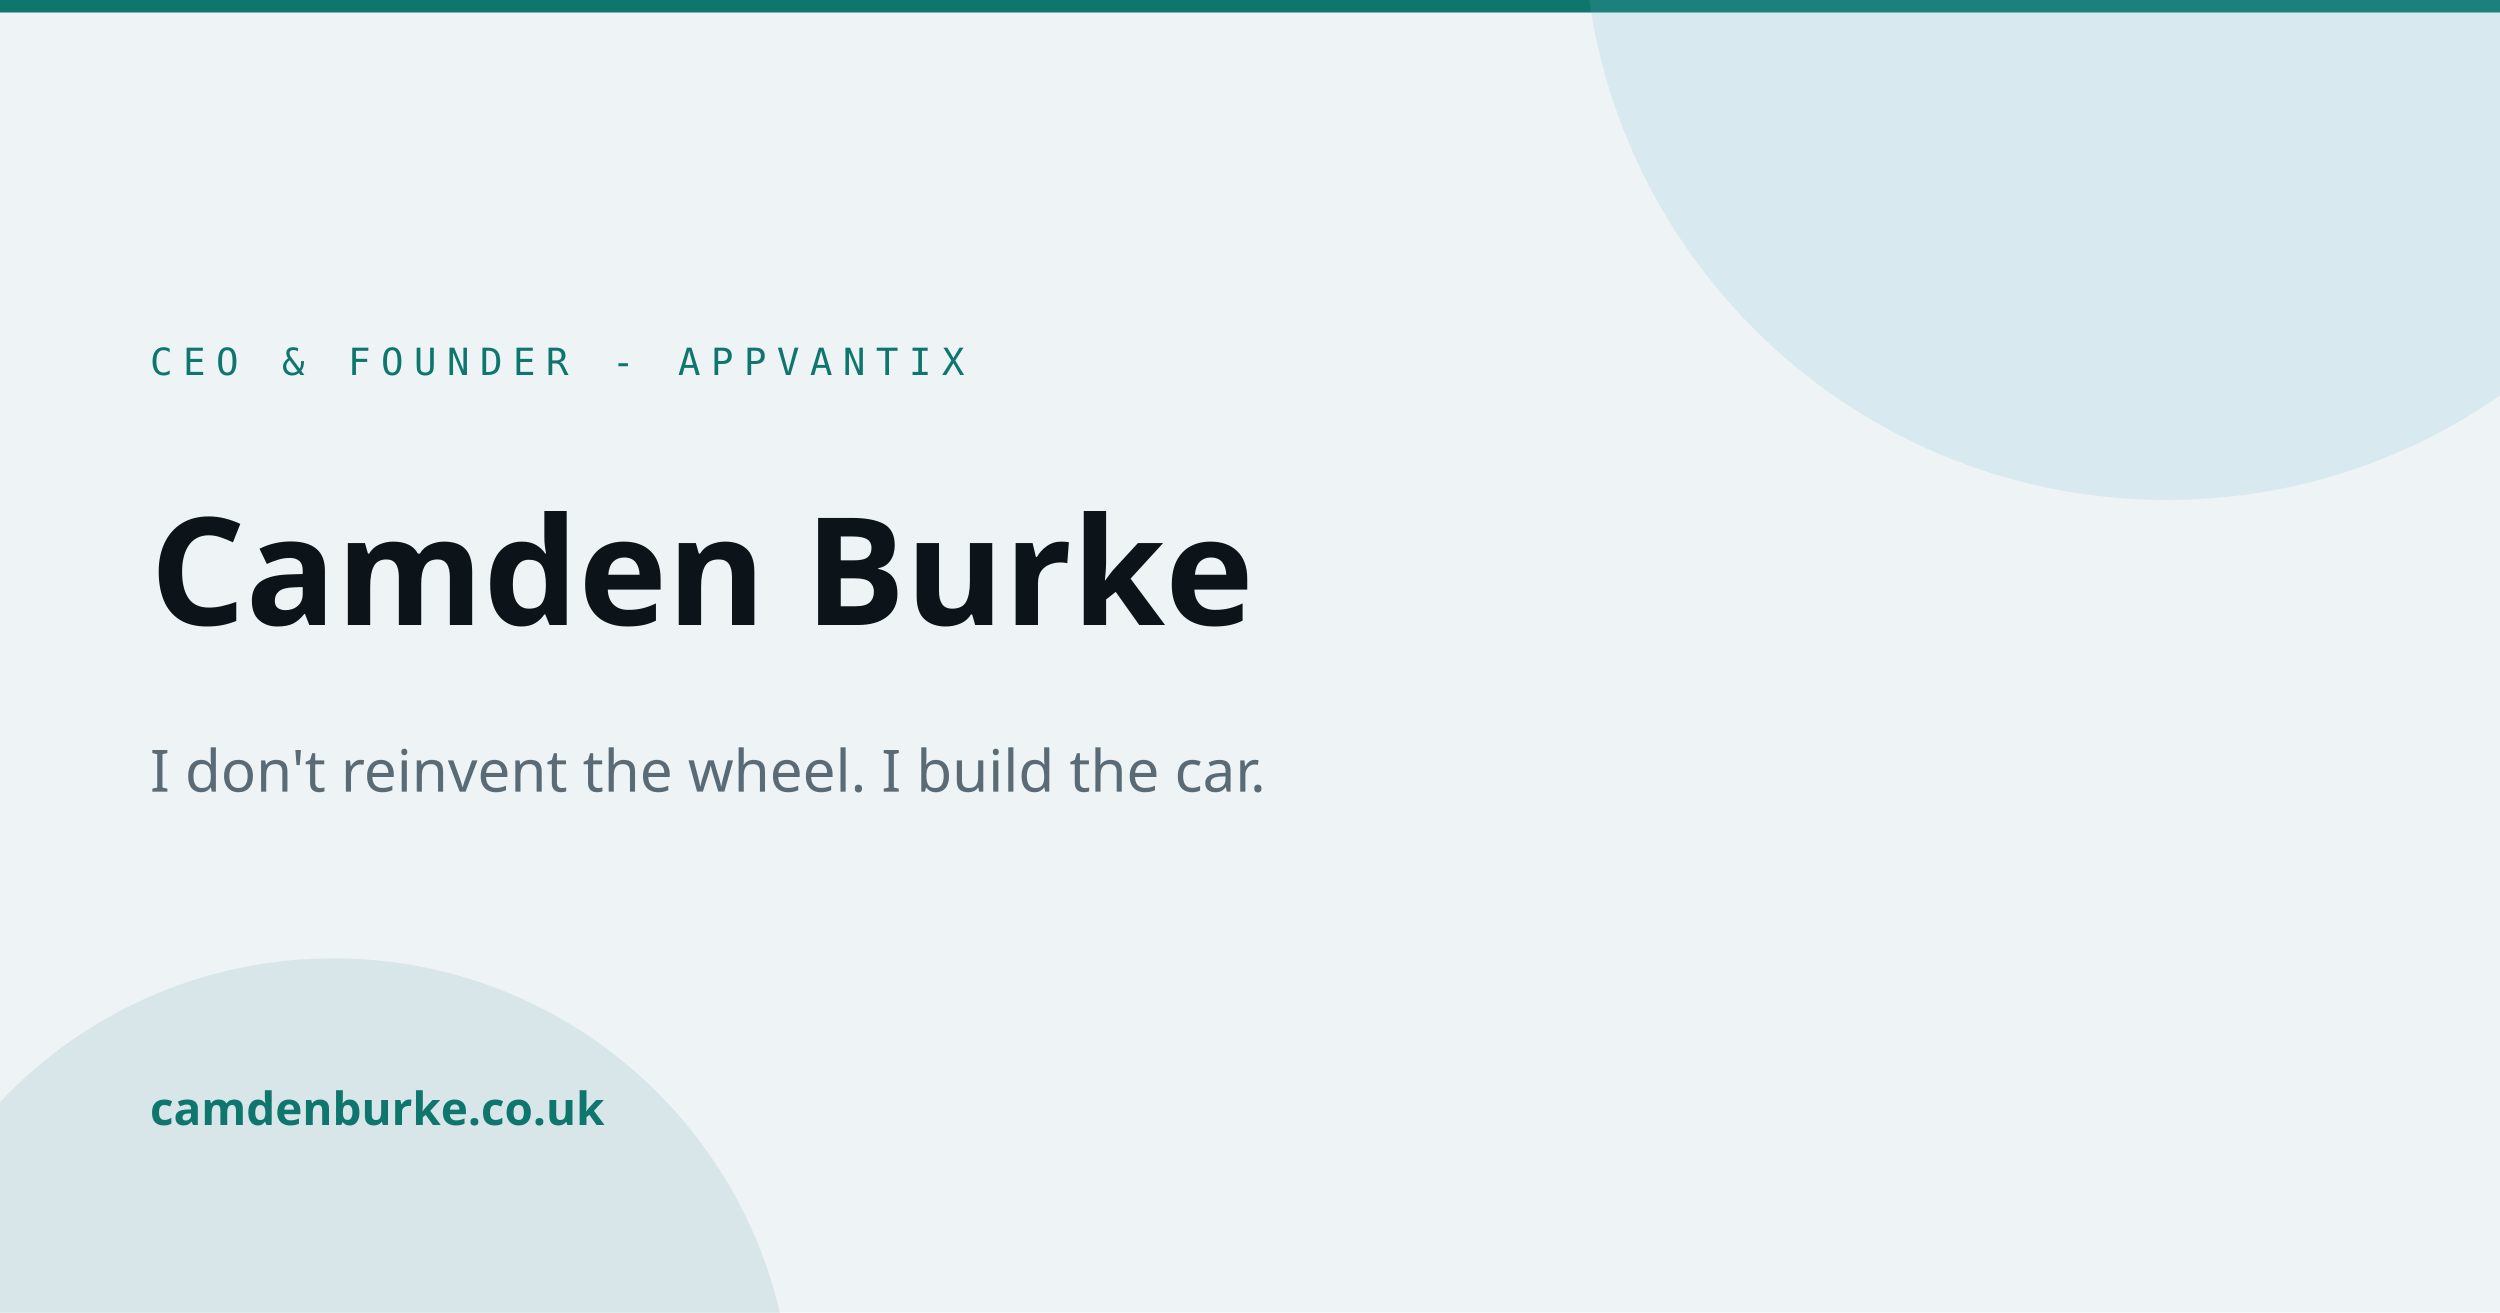
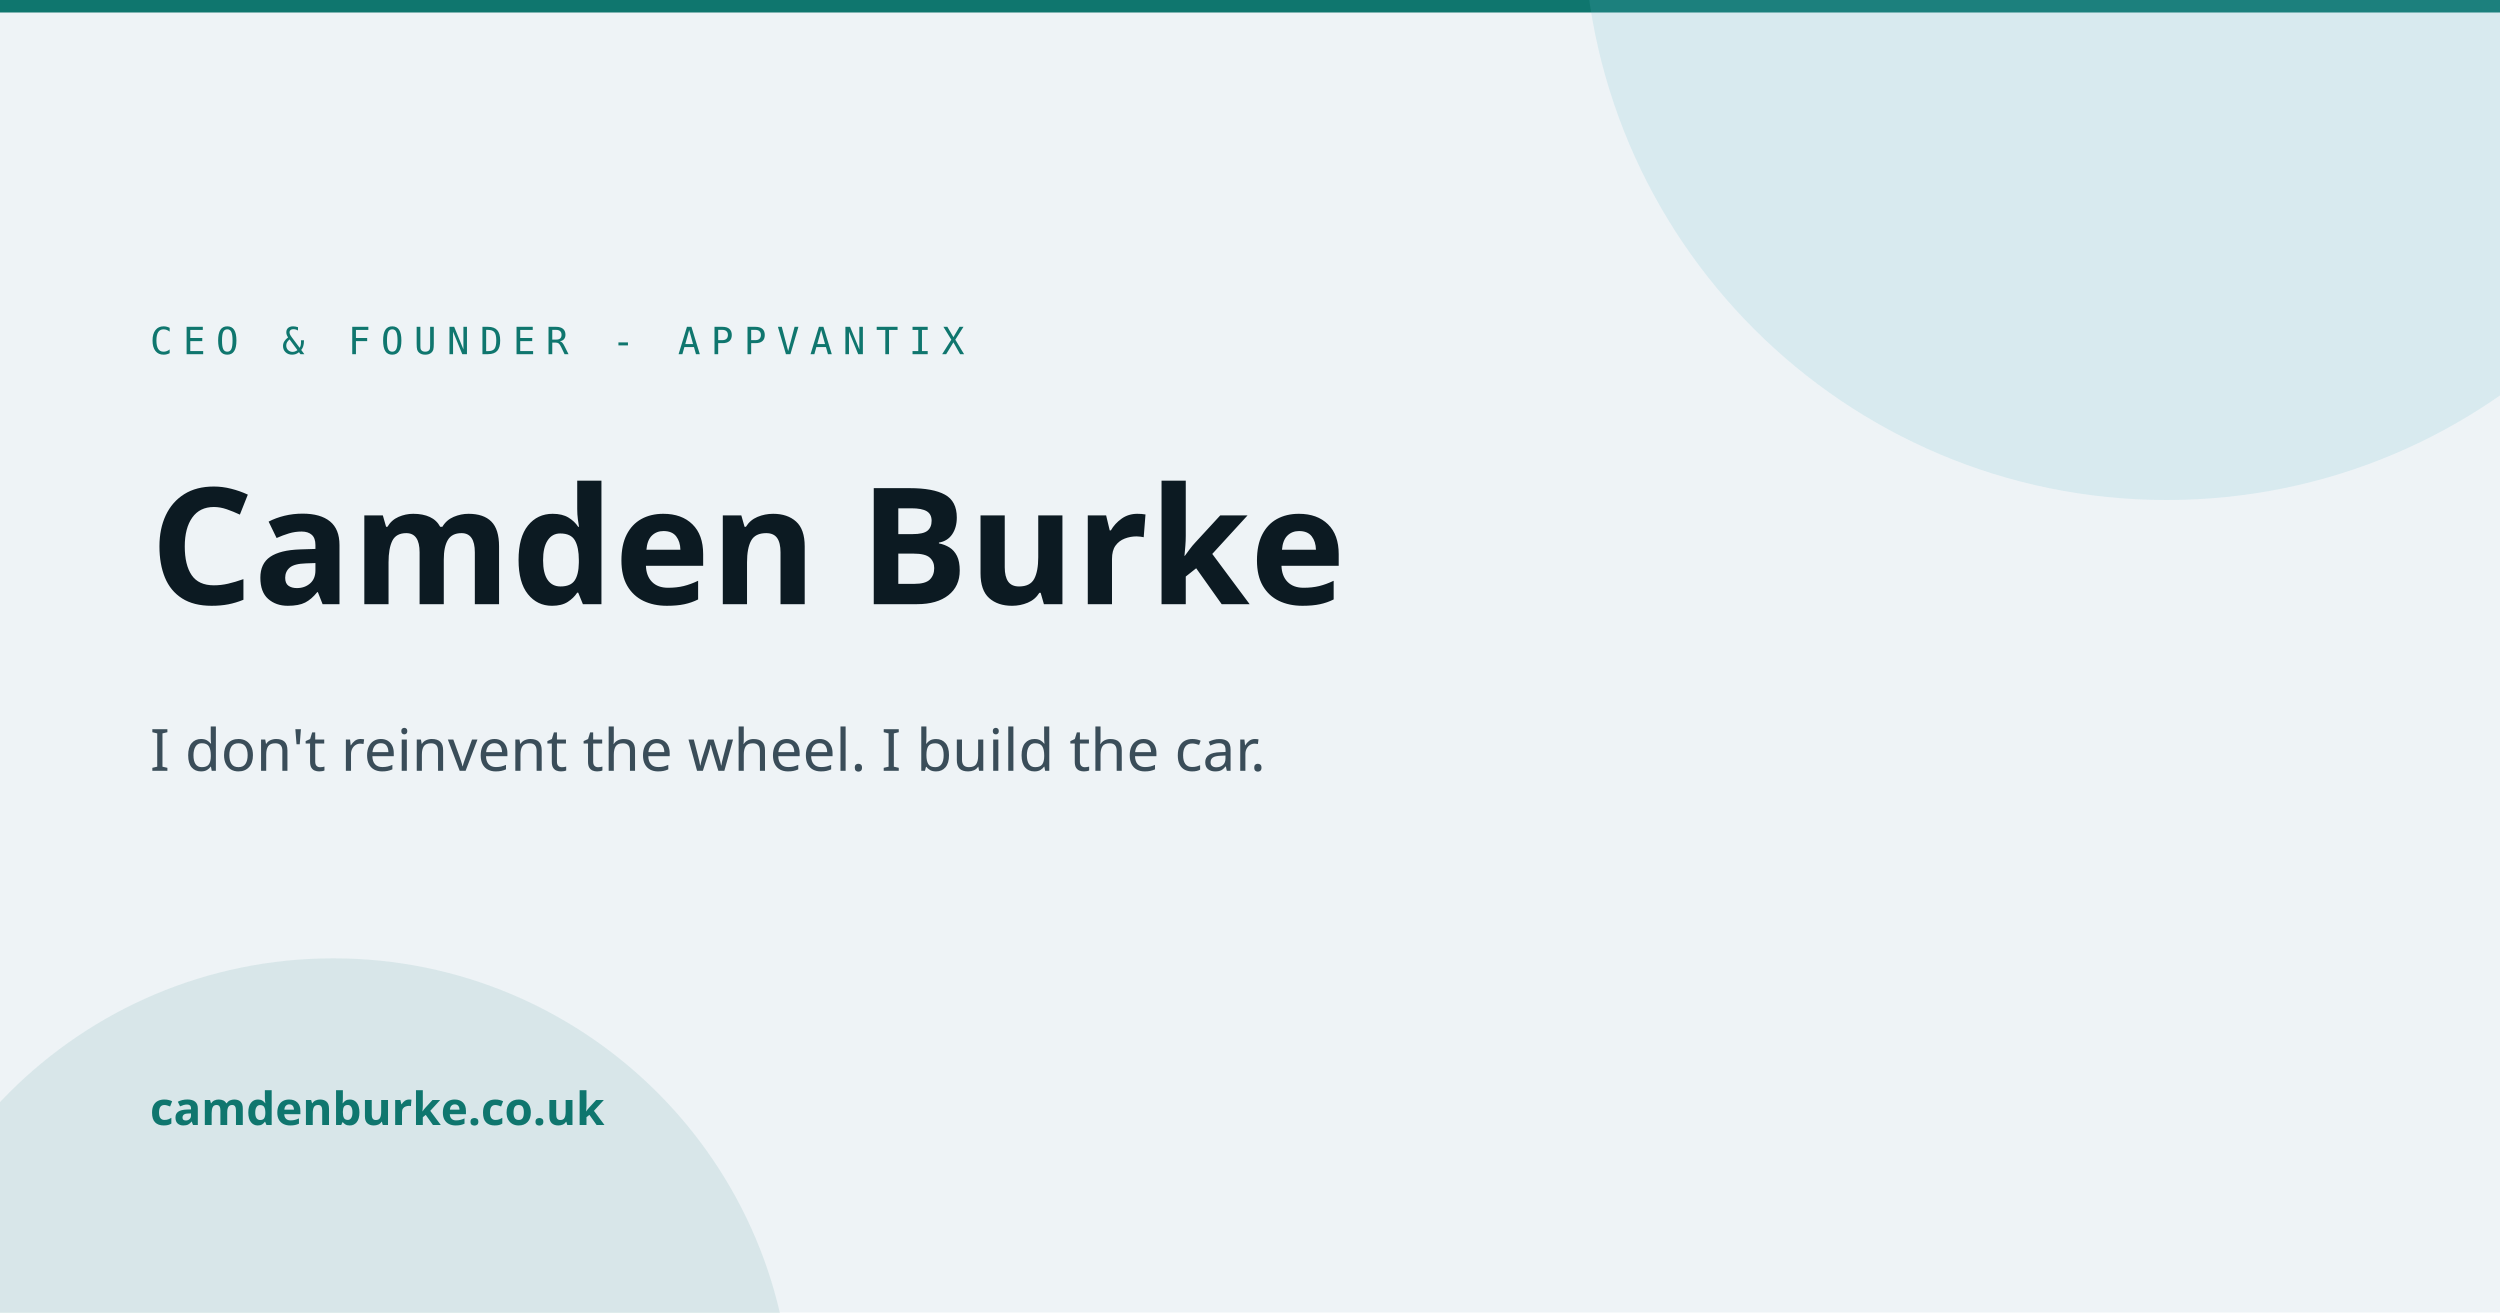
<svg xmlns="http://www.w3.org/2000/svg" width="1200" height="630" viewBox="0 0 1200 630" fill="none">
  <rect width="1200" height="630" fill="#eef3f6" />
  <rect x="0" y="0" width="1200" height="6" fill="#0f766e" />
  <circle cx="1040" cy="-40" r="280" fill="#5eb8c9" fill-opacity="0.16" />
  <circle cx="160" cy="680" r="220" fill="#0f766e" fill-opacity="0.1" />
-   <text x="72" y="180" fill="#0f766e" font-family="ui-monospace, monospace" font-size="18" letter-spacing="5">CEO &amp; FOUNDER - APPVANTIX</text>
-   <text x="72" y="300" fill="#0c1419" font-family="system-ui, sans-serif" font-size="72" font-weight="700">Camden Burke</text>
-   <text x="72" y="380" fill="#5a6b76" font-family="system-ui, sans-serif" font-size="28" font-weight="500">I don't reinvent the wheel. I build the car.</text>
+   <text x="72" y="170" fill="#0f766e" font-family="ui-monospace, monospace" font-size="18" letter-spacing="5">CEO &amp; FOUNDER - APPVANTIX</text>
+   <text x="72" y="290" fill="#0c1a22" font-family="system-ui, sans-serif" font-size="78" font-weight="700">Camden Burke</text>
+   <text x="72" y="370" fill="#3a4d59" font-family="system-ui, sans-serif" font-size="28" font-weight="500">I don't reinvent the wheel. I build the car.</text>
  <text x="72" y="540" fill="#0f766e" font-family="system-ui, sans-serif" font-size="22" font-weight="600">camdenburke.co.uk</text>
</svg>
